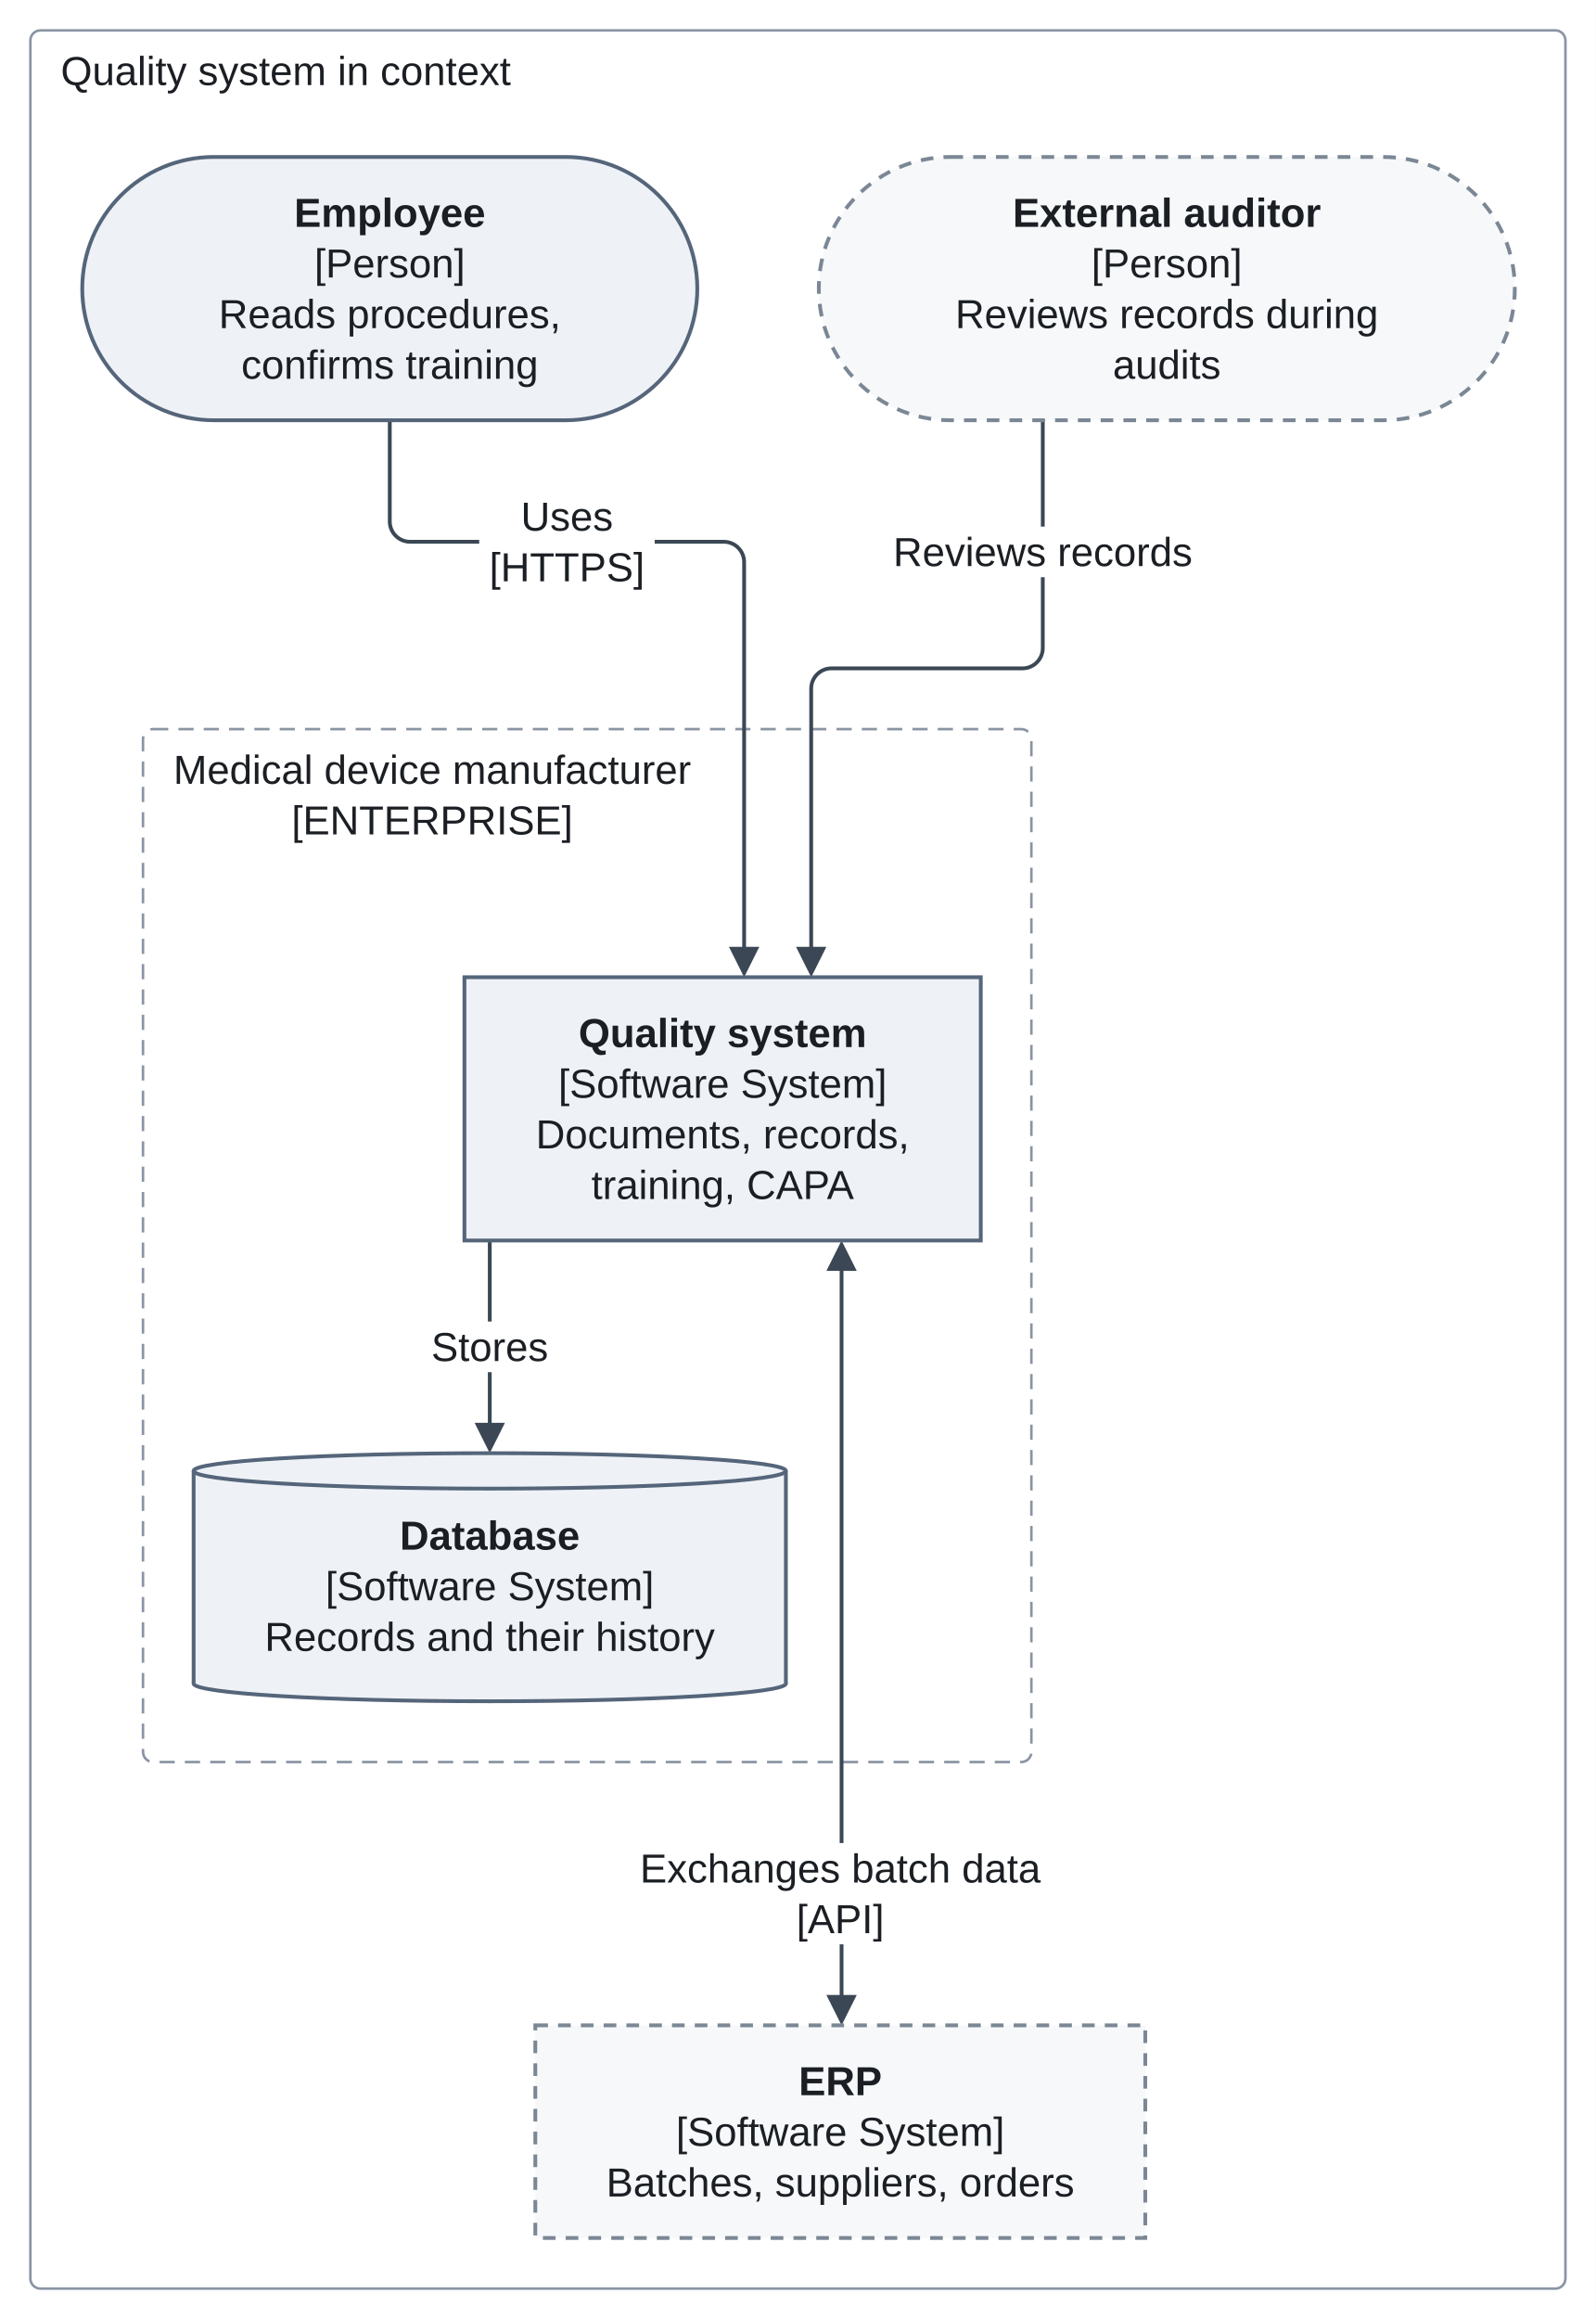
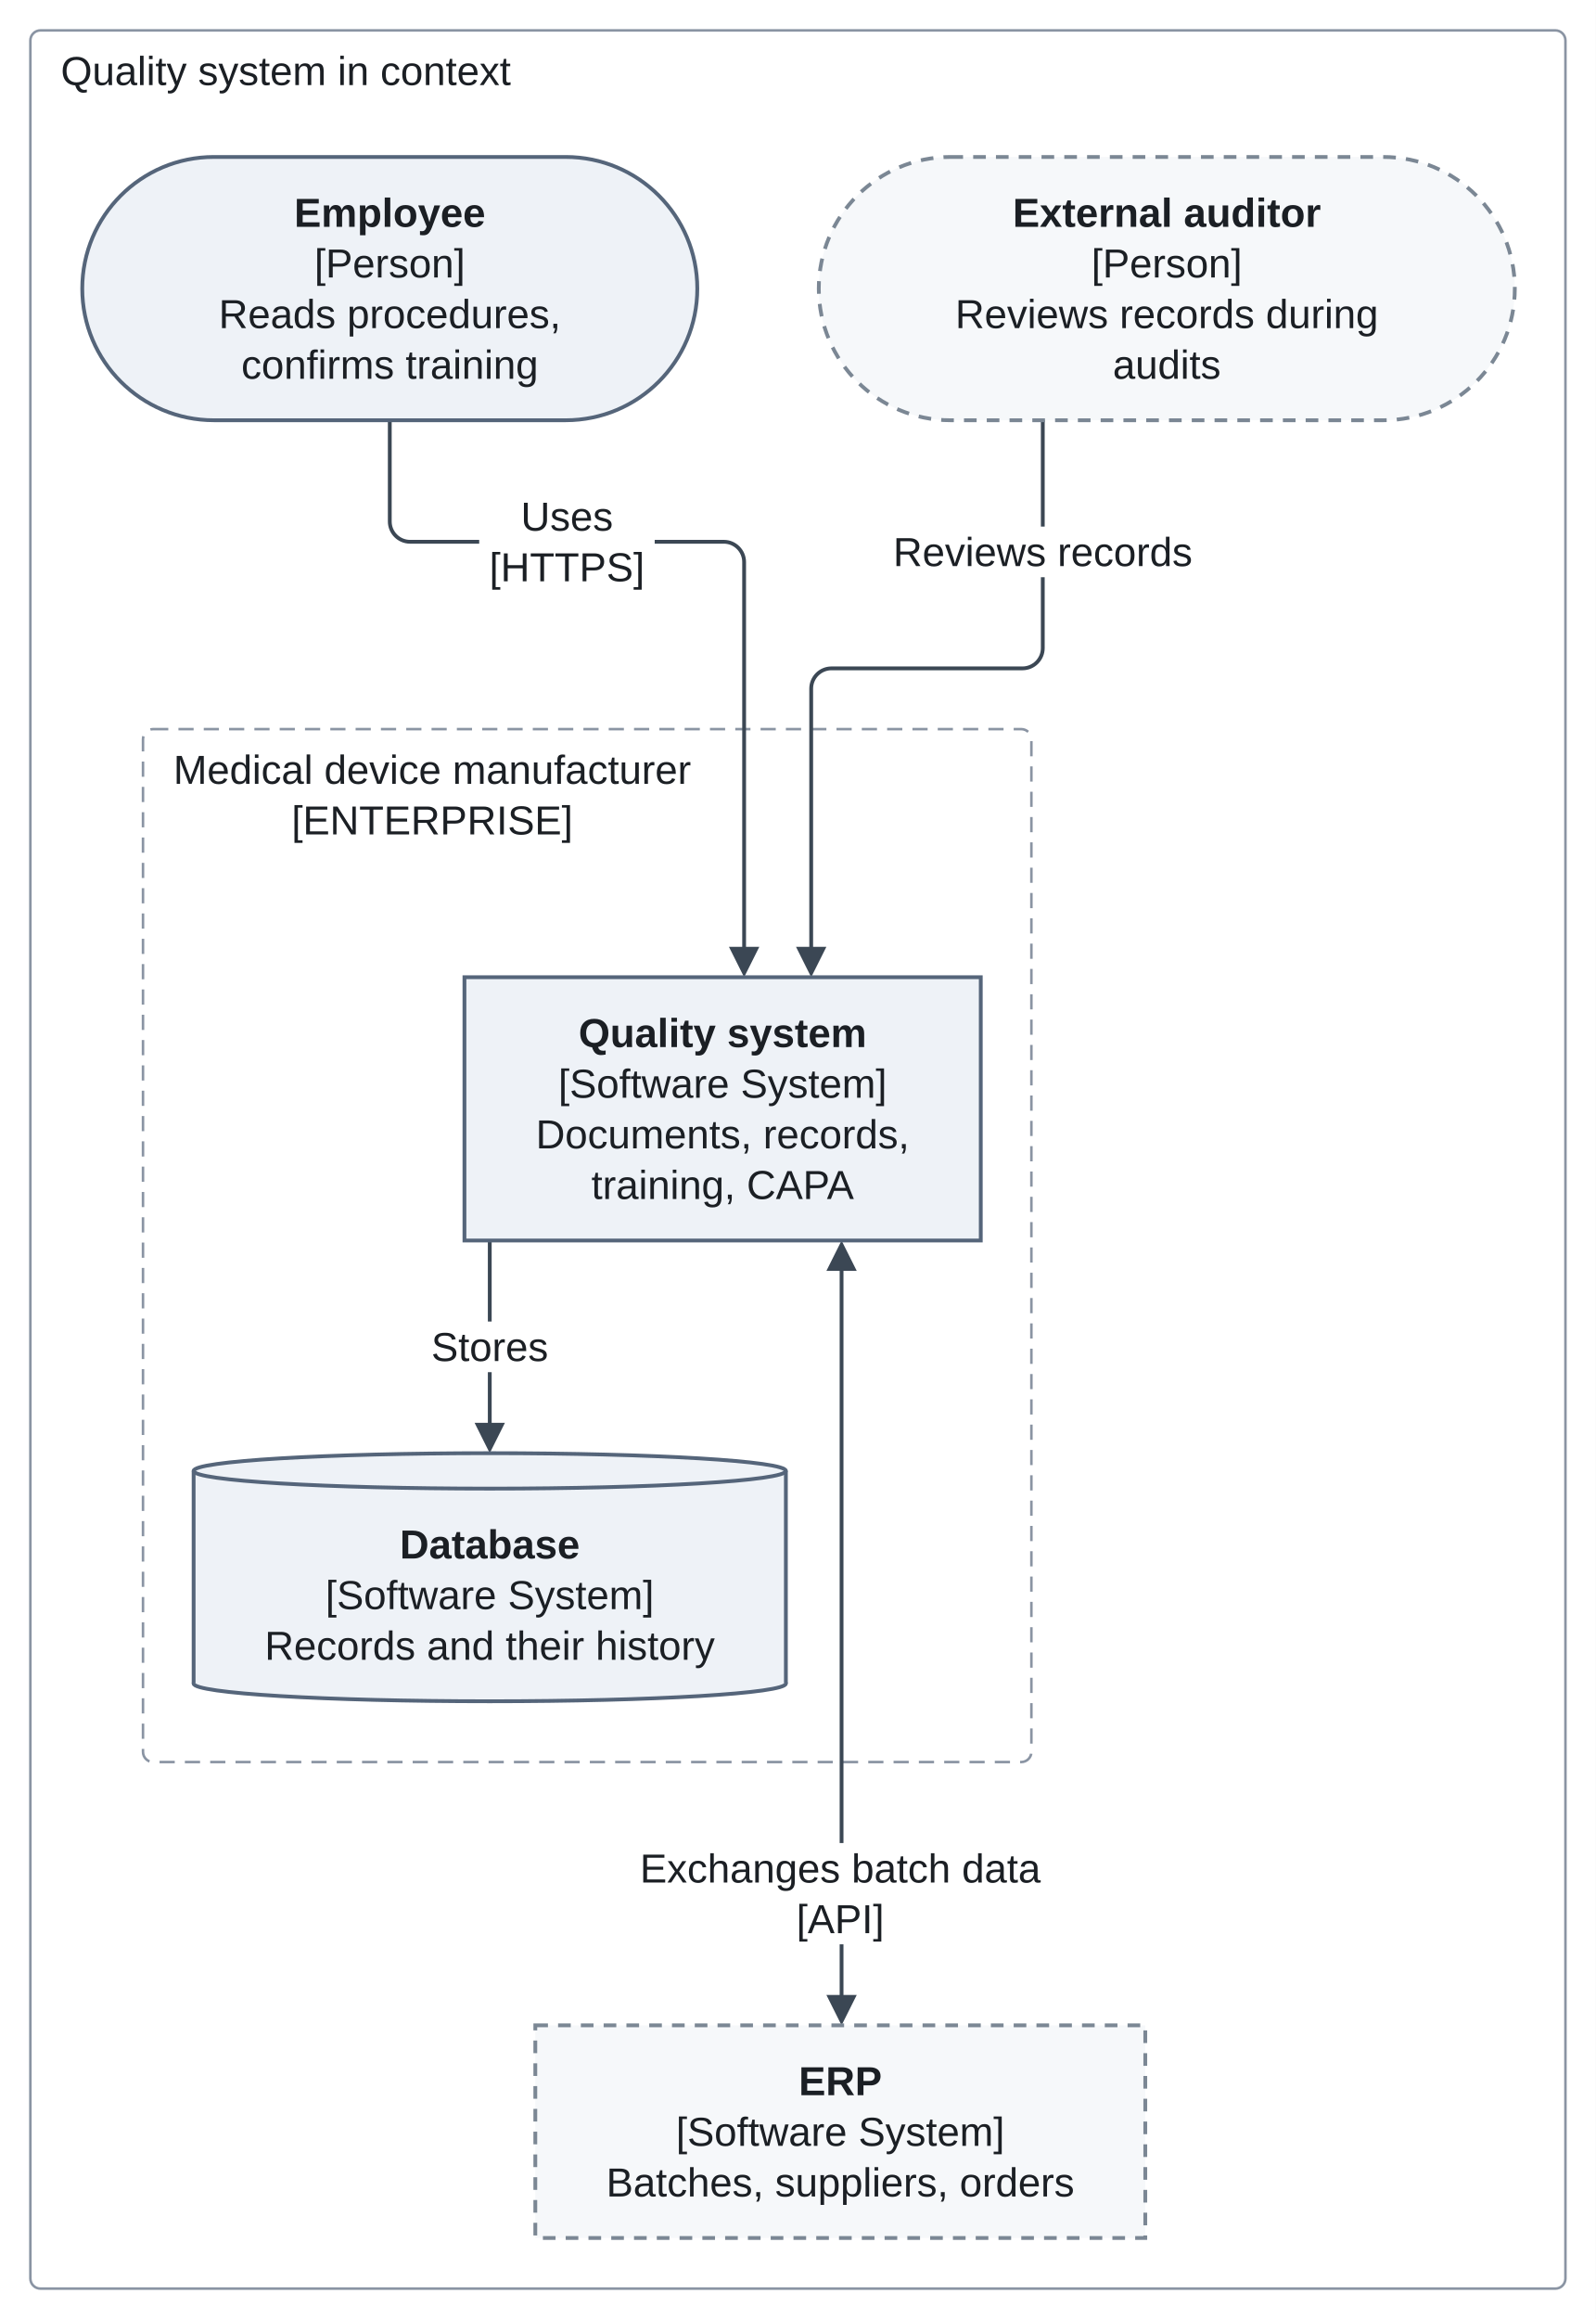
<svg xmlns="http://www.w3.org/2000/svg" version="1.1" width="630.5" height="916" viewBox="-12.25 -12 630.5 916" role="img" font-family="Arimo, Arial, 'Liberation Sans', sans-serif" font-size="16">
  <rect x="-12.25" y="-12" width="630.5" height="916" fill="white" />
  <rect x="-0.25" y="0" width="606.5" height="892" rx="4" fill="none" stroke="#8a94a3" stroke-width="1" />
  <rect x="44.25" y="276" width="351" height="408" rx="4" fill="none" stroke="#8a94a3" stroke-width="1" stroke-dasharray="6 4" />
  <g fill="none" stroke="#3b4754" stroke-width="1.5">
    <path d="M181.25 478 L181.25 553.6" />
    <path d="M141.75 154 L141.75 194 C141.75 198.4 145.35 202 149.75 202 L273.75 202 C278.15 202 281.75 205.6 281.75 210 L281.75 365.6" />
    <path d="M399.75 154 L399.75 244 C399.75 248.4 396.15 252 391.75 252 L316.25 252 C311.85 252 308.25 255.6 308.25 260 L308.25 365.6" />
    <path d="M320.25 486.4 L320.25 779.6" />
  </g>
  <g fill="white">
    <rect x="7.75" y="6" width="185.84" height="20" />
    <rect x="52.25" y="282" width="212.54" height="40" />
    <rect x="154.13" y="510" width="54.24" height="20" />
    <rect x="177.08" y="182" width="69.34" height="40" />
    <rect x="336.62" y="196" width="126.26" height="20" />
    <rect x="236.58" y="716" width="166.34" height="40" />
  </g>
  <g fill="#3b4754">
    <polygon points="181.25,562 175.25,550 187.25,550" />
    <polygon points="281.75,374 275.75,362 287.75,362" />
    <polygon points="308.25,374 302.25,362 314.25,362" />
    <polygon points="320.25,478 326.25,490 314.25,490" />
    <polygon points="320.25,788 314.25,776 326.25,776" />
  </g>
  <rect x="20.25" y="50" width="243" height="104" rx="52" fill="#eef2f7" stroke="#55657a" stroke-width="1.5" />
  <rect x="311.25" y="50" width="275" height="104" rx="52" fill="#f6f8fa" stroke="#7b8794" stroke-width="1.5" stroke-dasharray="5 4" />
  <g fill="#eef2f7" stroke="#55657a" stroke-width="1.5">
    <rect x="171.25" y="374" width="204" height="104" />
    <ellipse cx="181.25" cy="653" rx="117" ry="7" />
  </g>
  <rect x="64.25" y="569" width="234" height="84" fill="#eef2f7" />
  <g fill="#eef2f7" stroke="#55657a" stroke-width="1.5">
    <line x1="64.25" y1="569" x2="64.25" y2="653" />
    <line x1="298.25" y1="569" x2="298.25" y2="653" />
    <ellipse cx="181.25" cy="569" rx="117" ry="7" />
  </g>
  <rect x="199.25" y="788" width="241" height="84" fill="#f6f8fa" stroke="#7b8794" stroke-width="1.5" stroke-dasharray="5 4" />
  <text x="100.67" y="21.6" text-anchor="middle" fill="#1b1f24">Quality system in context</text>
  <text x="103.96" y="77.6" font-weight="bold" fill="#1b1f24">Employee</text>
  <g fill="#1b1f24" text-anchor="middle">
    <text x="141.75" y="97.6">[Person]</text>
    <text x="141.75" y="117.6">Reads procedures,</text>
    <text x="141.75" y="137.6">confirms training</text>
  </g>
  <text x="387.85" y="77.6" font-weight="bold" fill="#1b1f24">External auditor</text>
  <g fill="#1b1f24" text-anchor="middle">
    <text x="448.75" y="97.6">[Person]</text>
    <text x="448.75" y="117.6">Reviews records during</text>
    <text x="448.75" y="137.6">audits</text>
    <text x="158.52" y="297.6">Medical device manufacturer</text>
    <text x="158.52" y="317.6">[ENTERPRISE]</text>
  </g>
  <text x="216.34" y="401.6" font-weight="bold" fill="#1b1f24">Quality system</text>
  <g fill="#1b1f24" text-anchor="middle">
    <text x="273.25" y="421.6">[Software System]</text>
    <text x="273.25" y="441.6">Documents, records,</text>
    <text x="273.25" y="461.6">training, CAPA</text>
  </g>
-   <text x="145.68" y="600.1" font-weight="bold" fill="#1b1f24">Database</text>
+   <text x="145.68" y="603.6" font-weight="bold" fill="#1b1f24">Database</text>
  <g fill="#1b1f24" text-anchor="middle">
-     <text x="181.25" y="620.1">[Software System]</text>
-     <text x="181.25" y="640.1">Records and their history</text>
+     <text x="181.25" y="623.6">[Software System]</text>
+     <text x="181.25" y="643.6">Records and their history</text>
    <text x="181.25" y="525.6">Stores</text>
  </g>
  <text x="303.3" y="815.6" font-weight="bold" fill="#1b1f24">ERP</text>
  <g fill="#1b1f24" text-anchor="middle">
    <text x="319.75" y="835.6">[Software System]</text>
    <text x="319.75" y="855.6">Batches, suppliers, orders</text>
    <text x="211.75" y="197.6">Uses</text>
    <text x="211.75" y="217.6">[HTTPS]</text>
    <text x="399.75" y="211.6">Reviews records</text>
    <text x="319.75" y="731.6">Exchanges batch data</text>
    <text x="319.75" y="751.6">[API]</text>
  </g>
</svg>
